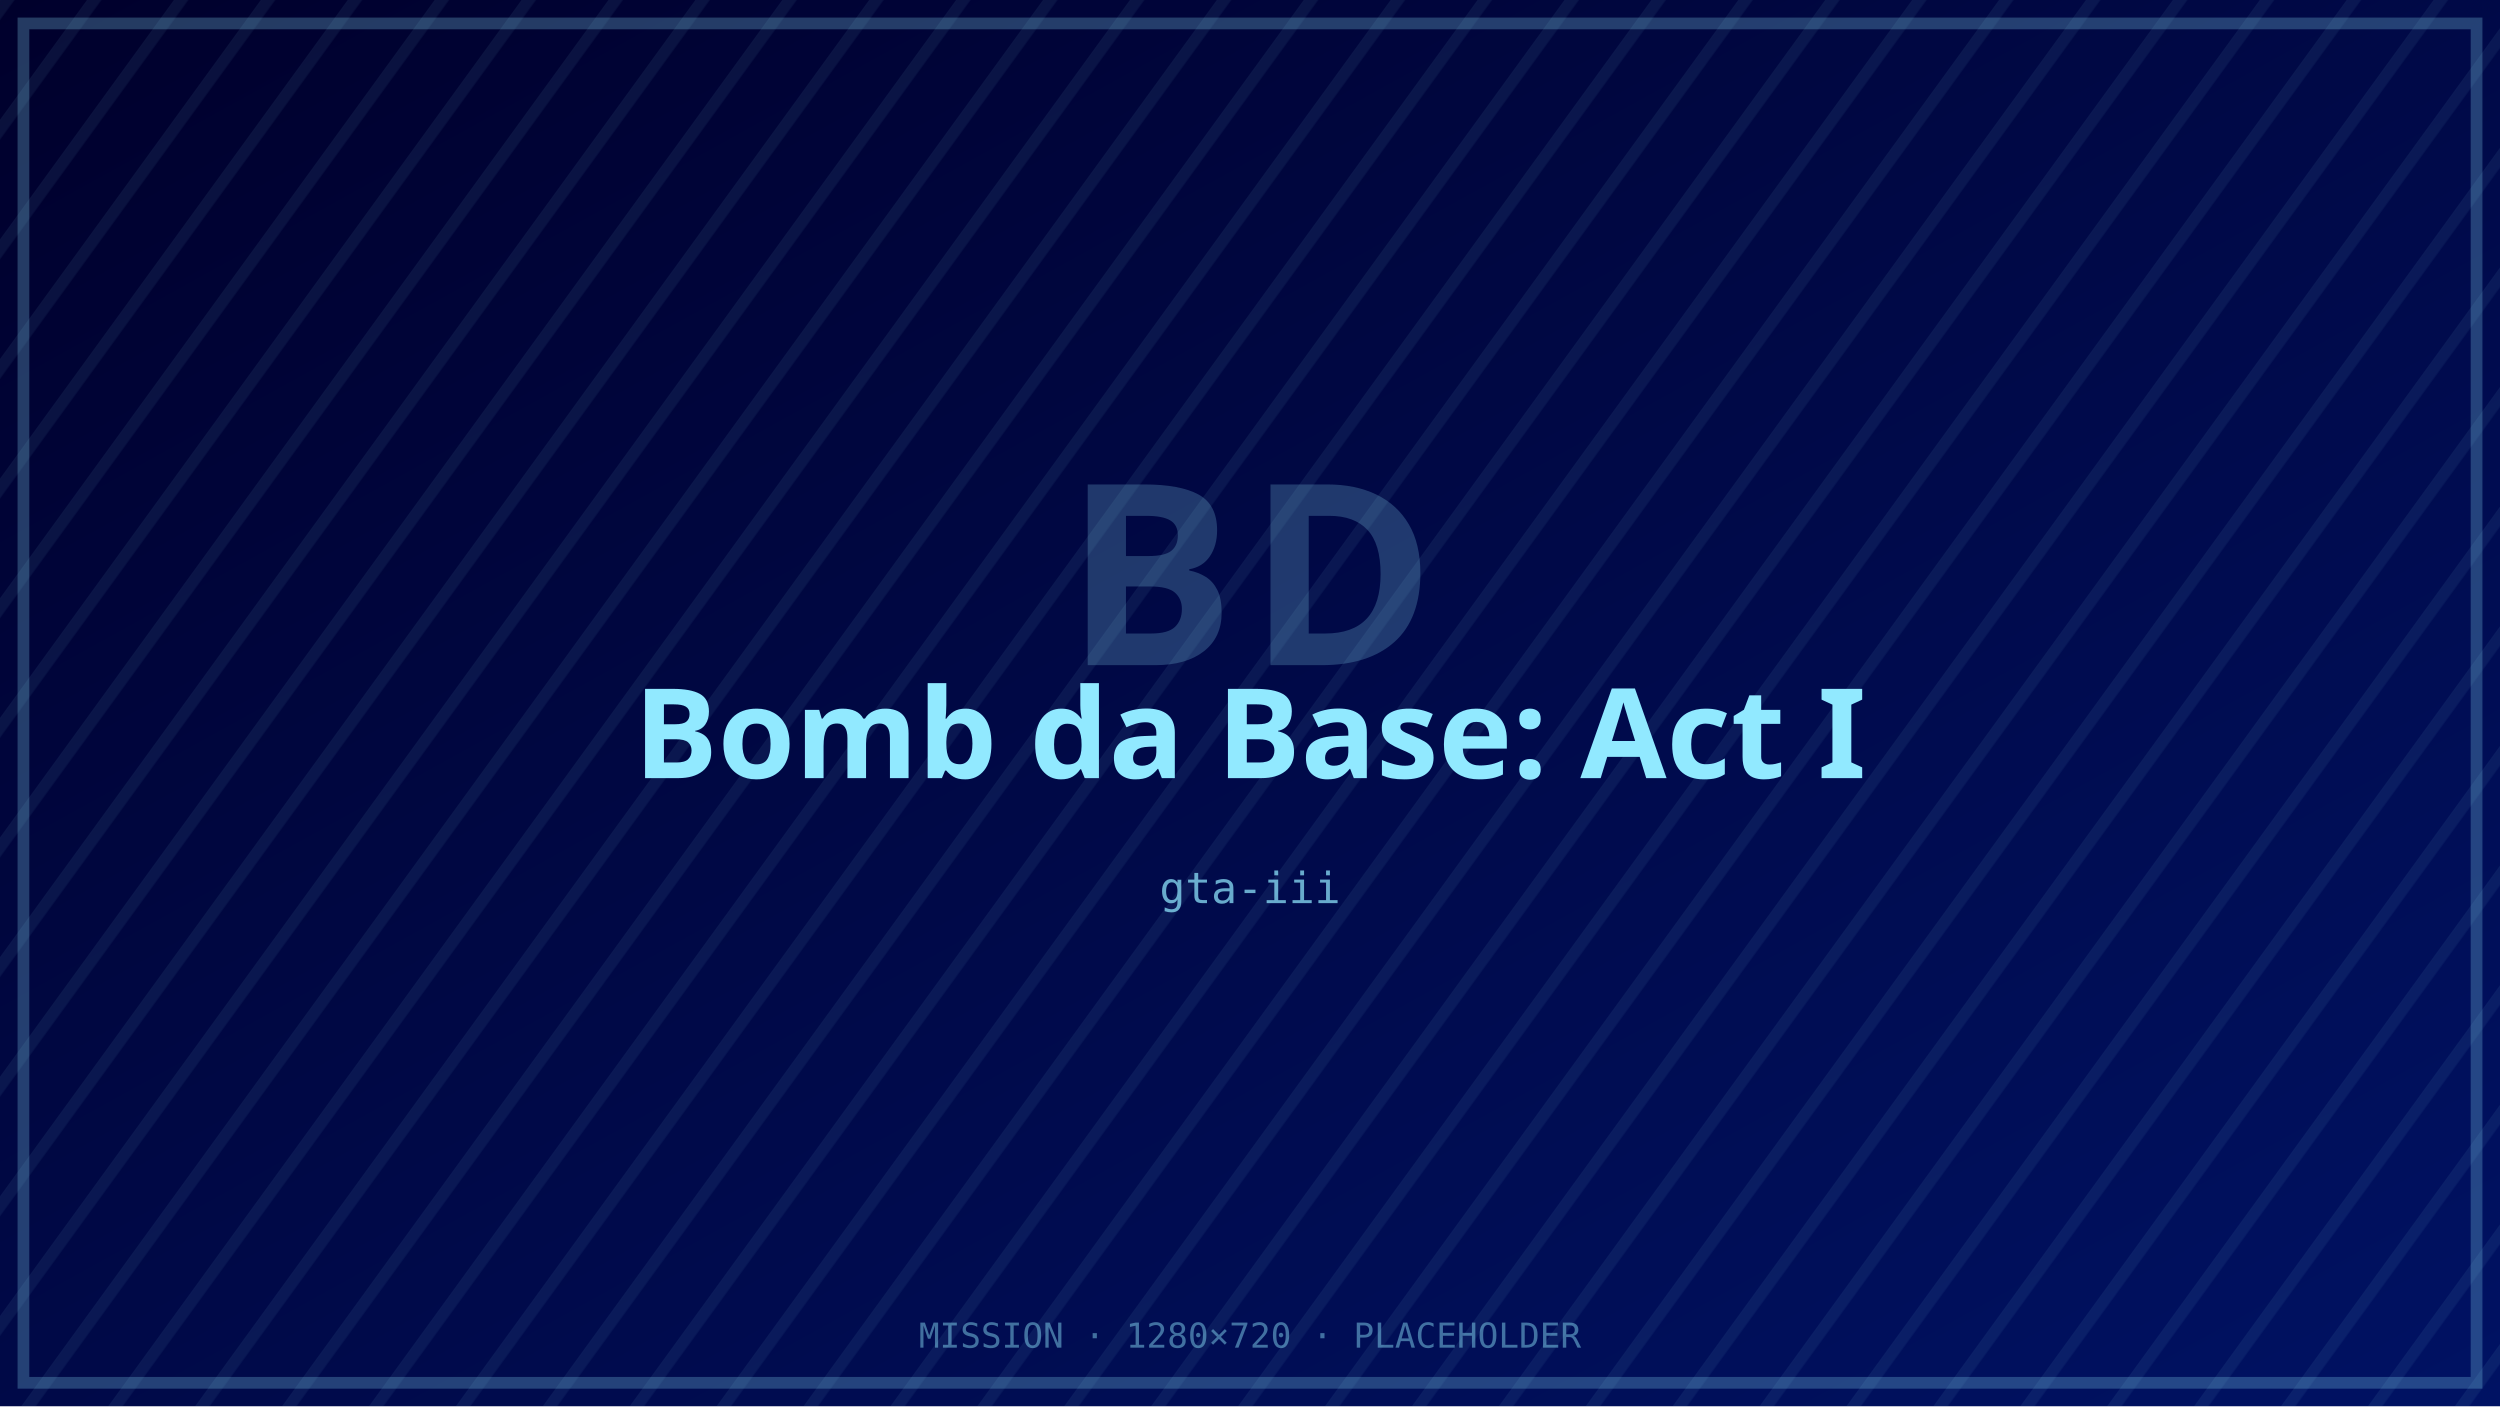
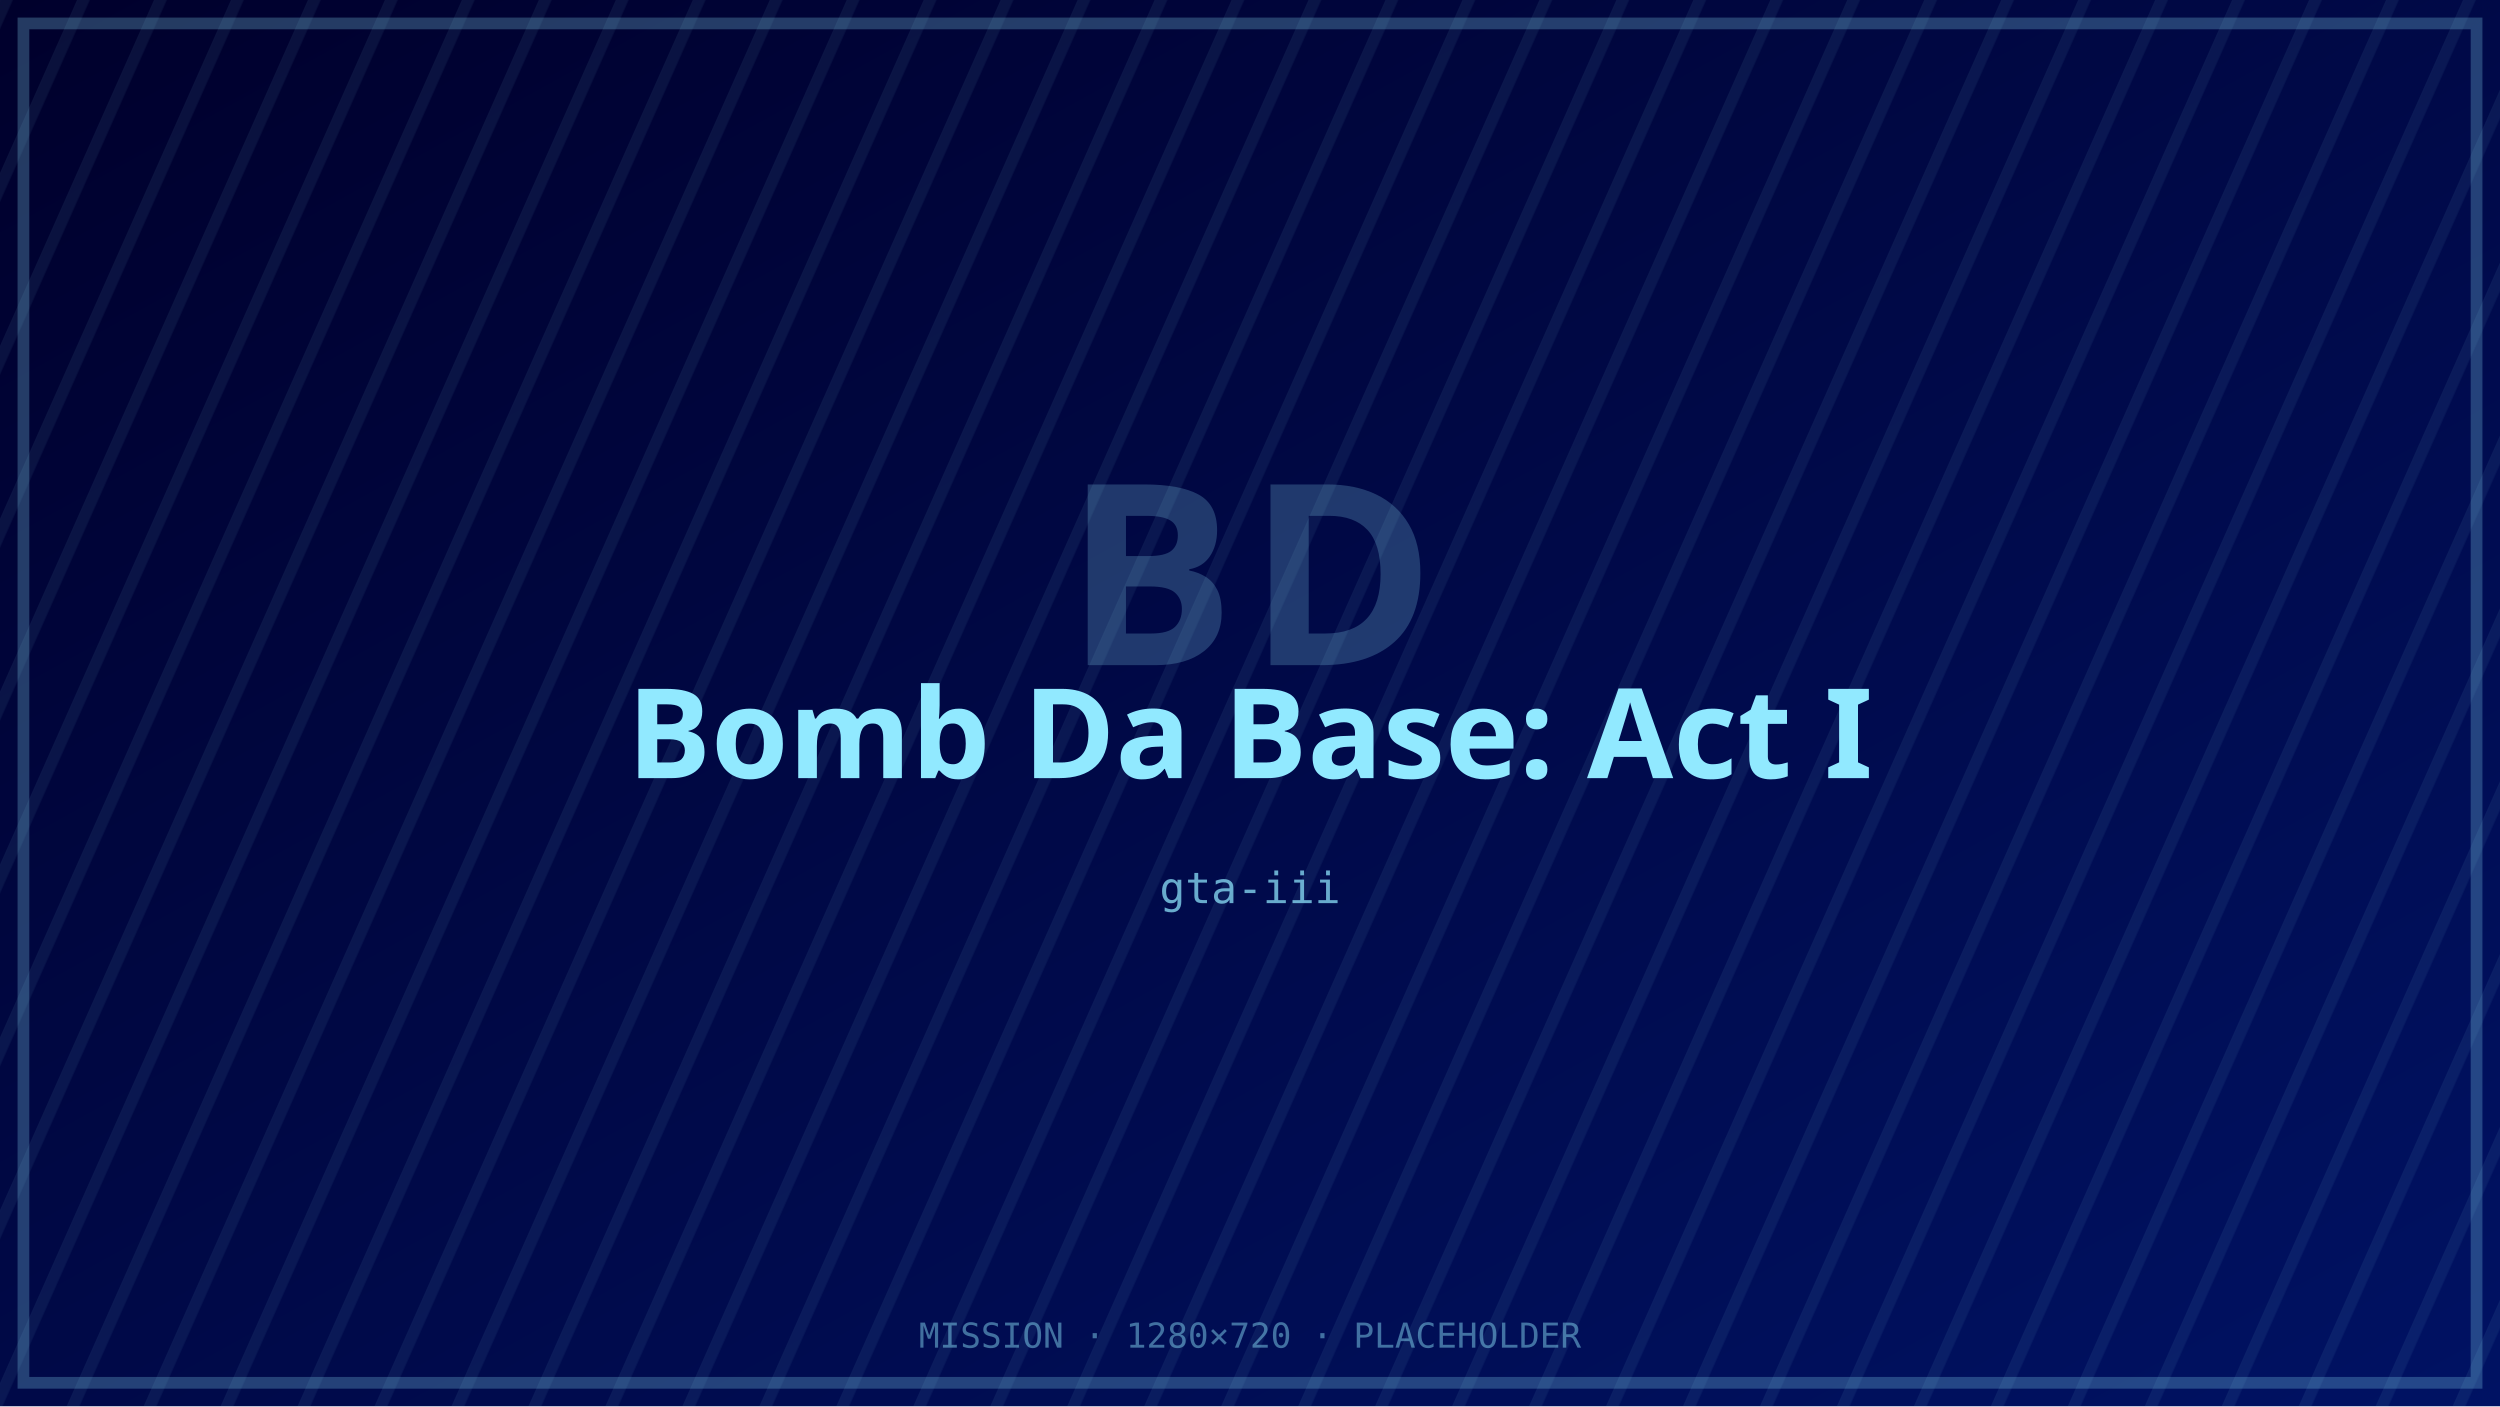
- <svg xmlns="http://www.w3.org/2000/svg" width="1280" height="720" viewBox="0 0 1280 720" role="img" aria-label="Bomb da Base: Act I — placeholder image">
+ <svg xmlns="http://www.w3.org/2000/svg" width="1280" height="720" viewBox="0 0 1280 720" role="img" aria-label="Bomb Da Base: Act I — placeholder image">
  <defs>
    <linearGradient id="g" x1="0" y1="0" x2="1" y2="1">
      <stop offset="0" stop-color="#00002c" />
      <stop offset="1" stop-color="#001263" />
    </linearGradient>
-     <pattern id="p" width="36" height="36" patternUnits="userSpaceOnUse" patternTransform="rotate(36)">
+     <pattern id="p" width="36" height="36" patternUnits="userSpaceOnUse" patternTransform="rotate(24)">
      <rect width="6" height="36" fill="#91e9ff" opacity="0.07" />
    </pattern>
  </defs>
  <rect width="1280" height="720" fill="url(#g)" />
  <rect width="1280" height="720" fill="url(#p)" />
  <rect x="12" y="12" width="1256" height="696" fill="none" stroke="#91e9ff" stroke-opacity="0.25" stroke-width="6" />
  <text x="640" y="340.56" text-anchor="middle" font-family="ui-sans-serif,system-ui,sans-serif" font-weight="800" font-size="129.6" fill="#91e9ff" fill-opacity="0.22" letter-spacing="6.48">BD</text>
-   <text x="640" y="398.4" text-anchor="middle" font-family="ui-sans-serif,system-ui,sans-serif" font-weight="700" font-size="64" fill="#91e9ff">Bomb da Base: Act I</text>
+   <text x="640" y="398.4" text-anchor="middle" font-family="ui-sans-serif,system-ui,sans-serif" font-weight="700" font-size="64" fill="#91e9ff">Bomb Da Base: Act I</text>
  <text x="640" y="462.4" text-anchor="middle" font-family="ui-monospace,SFMono-Regular,monospace" font-size="22" fill="#91e9ff" fill-opacity="0.72">gta-iii</text>
  <text x="640" y="690" text-anchor="middle" font-family="ui-monospace,SFMono-Regular,monospace" font-size="17.6" fill="#91e9ff" fill-opacity="0.45">MISSION · 1280×720 · PLACEHOLDER</text>
</svg>
